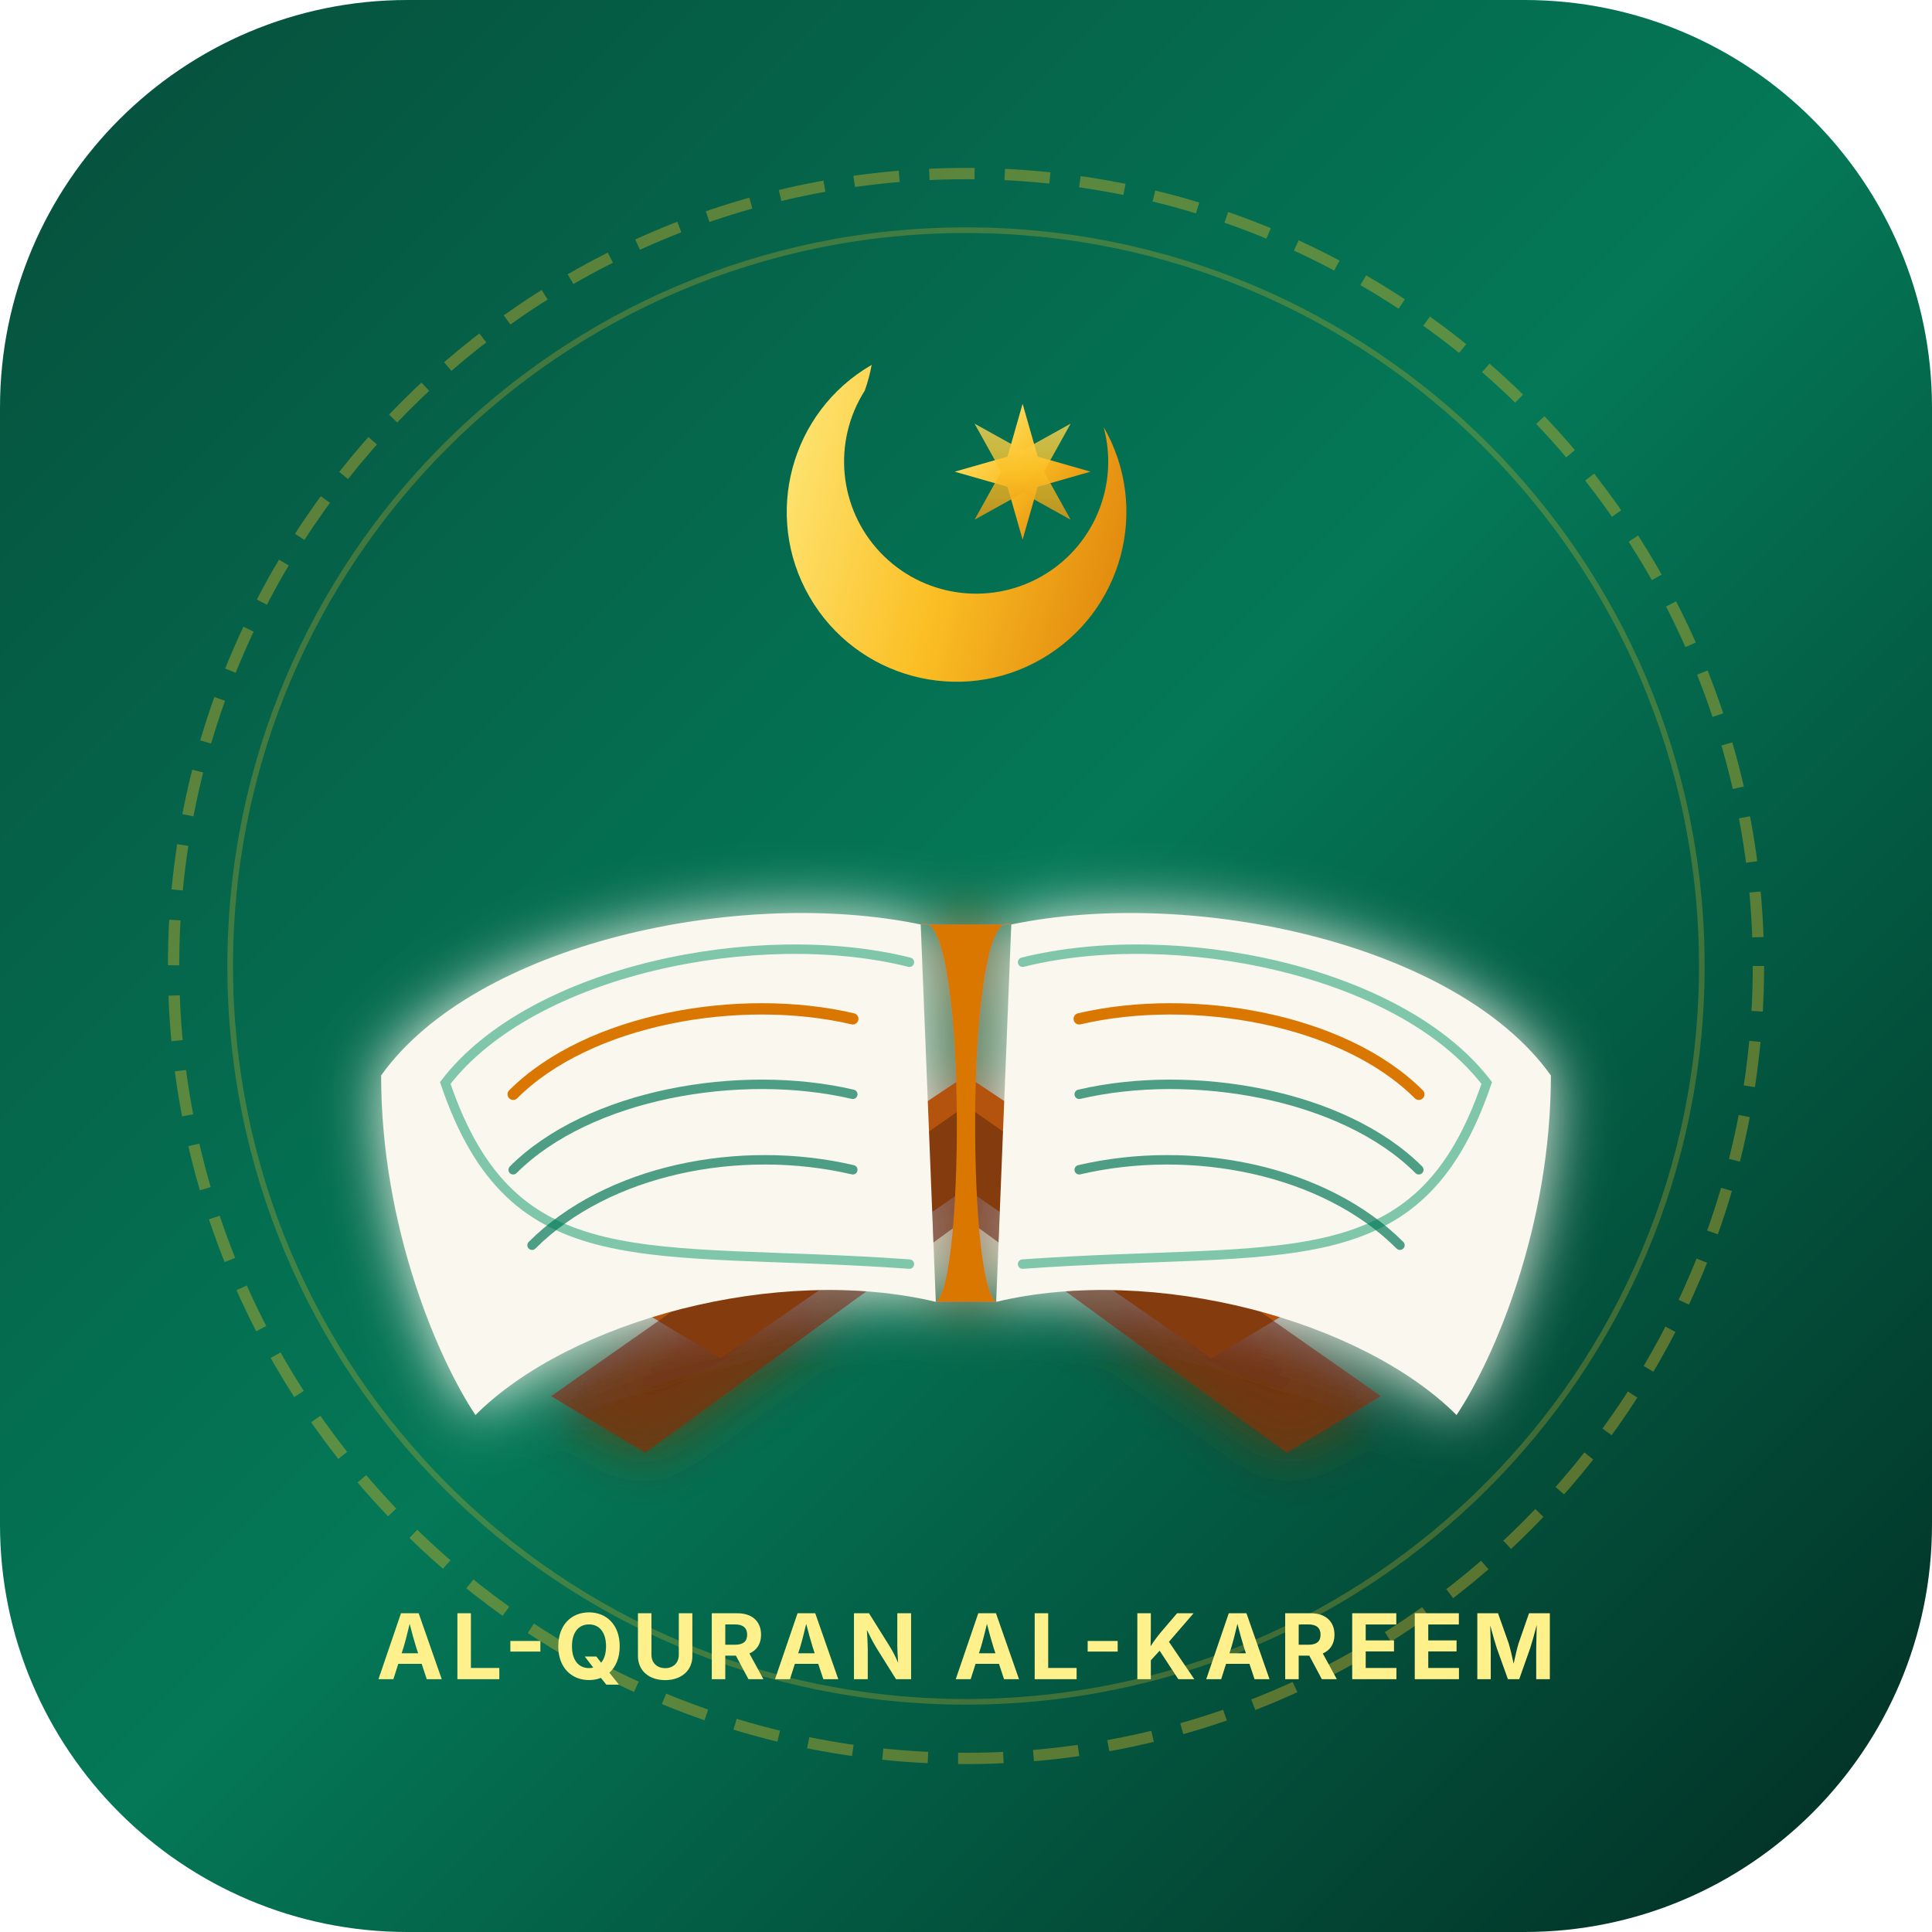
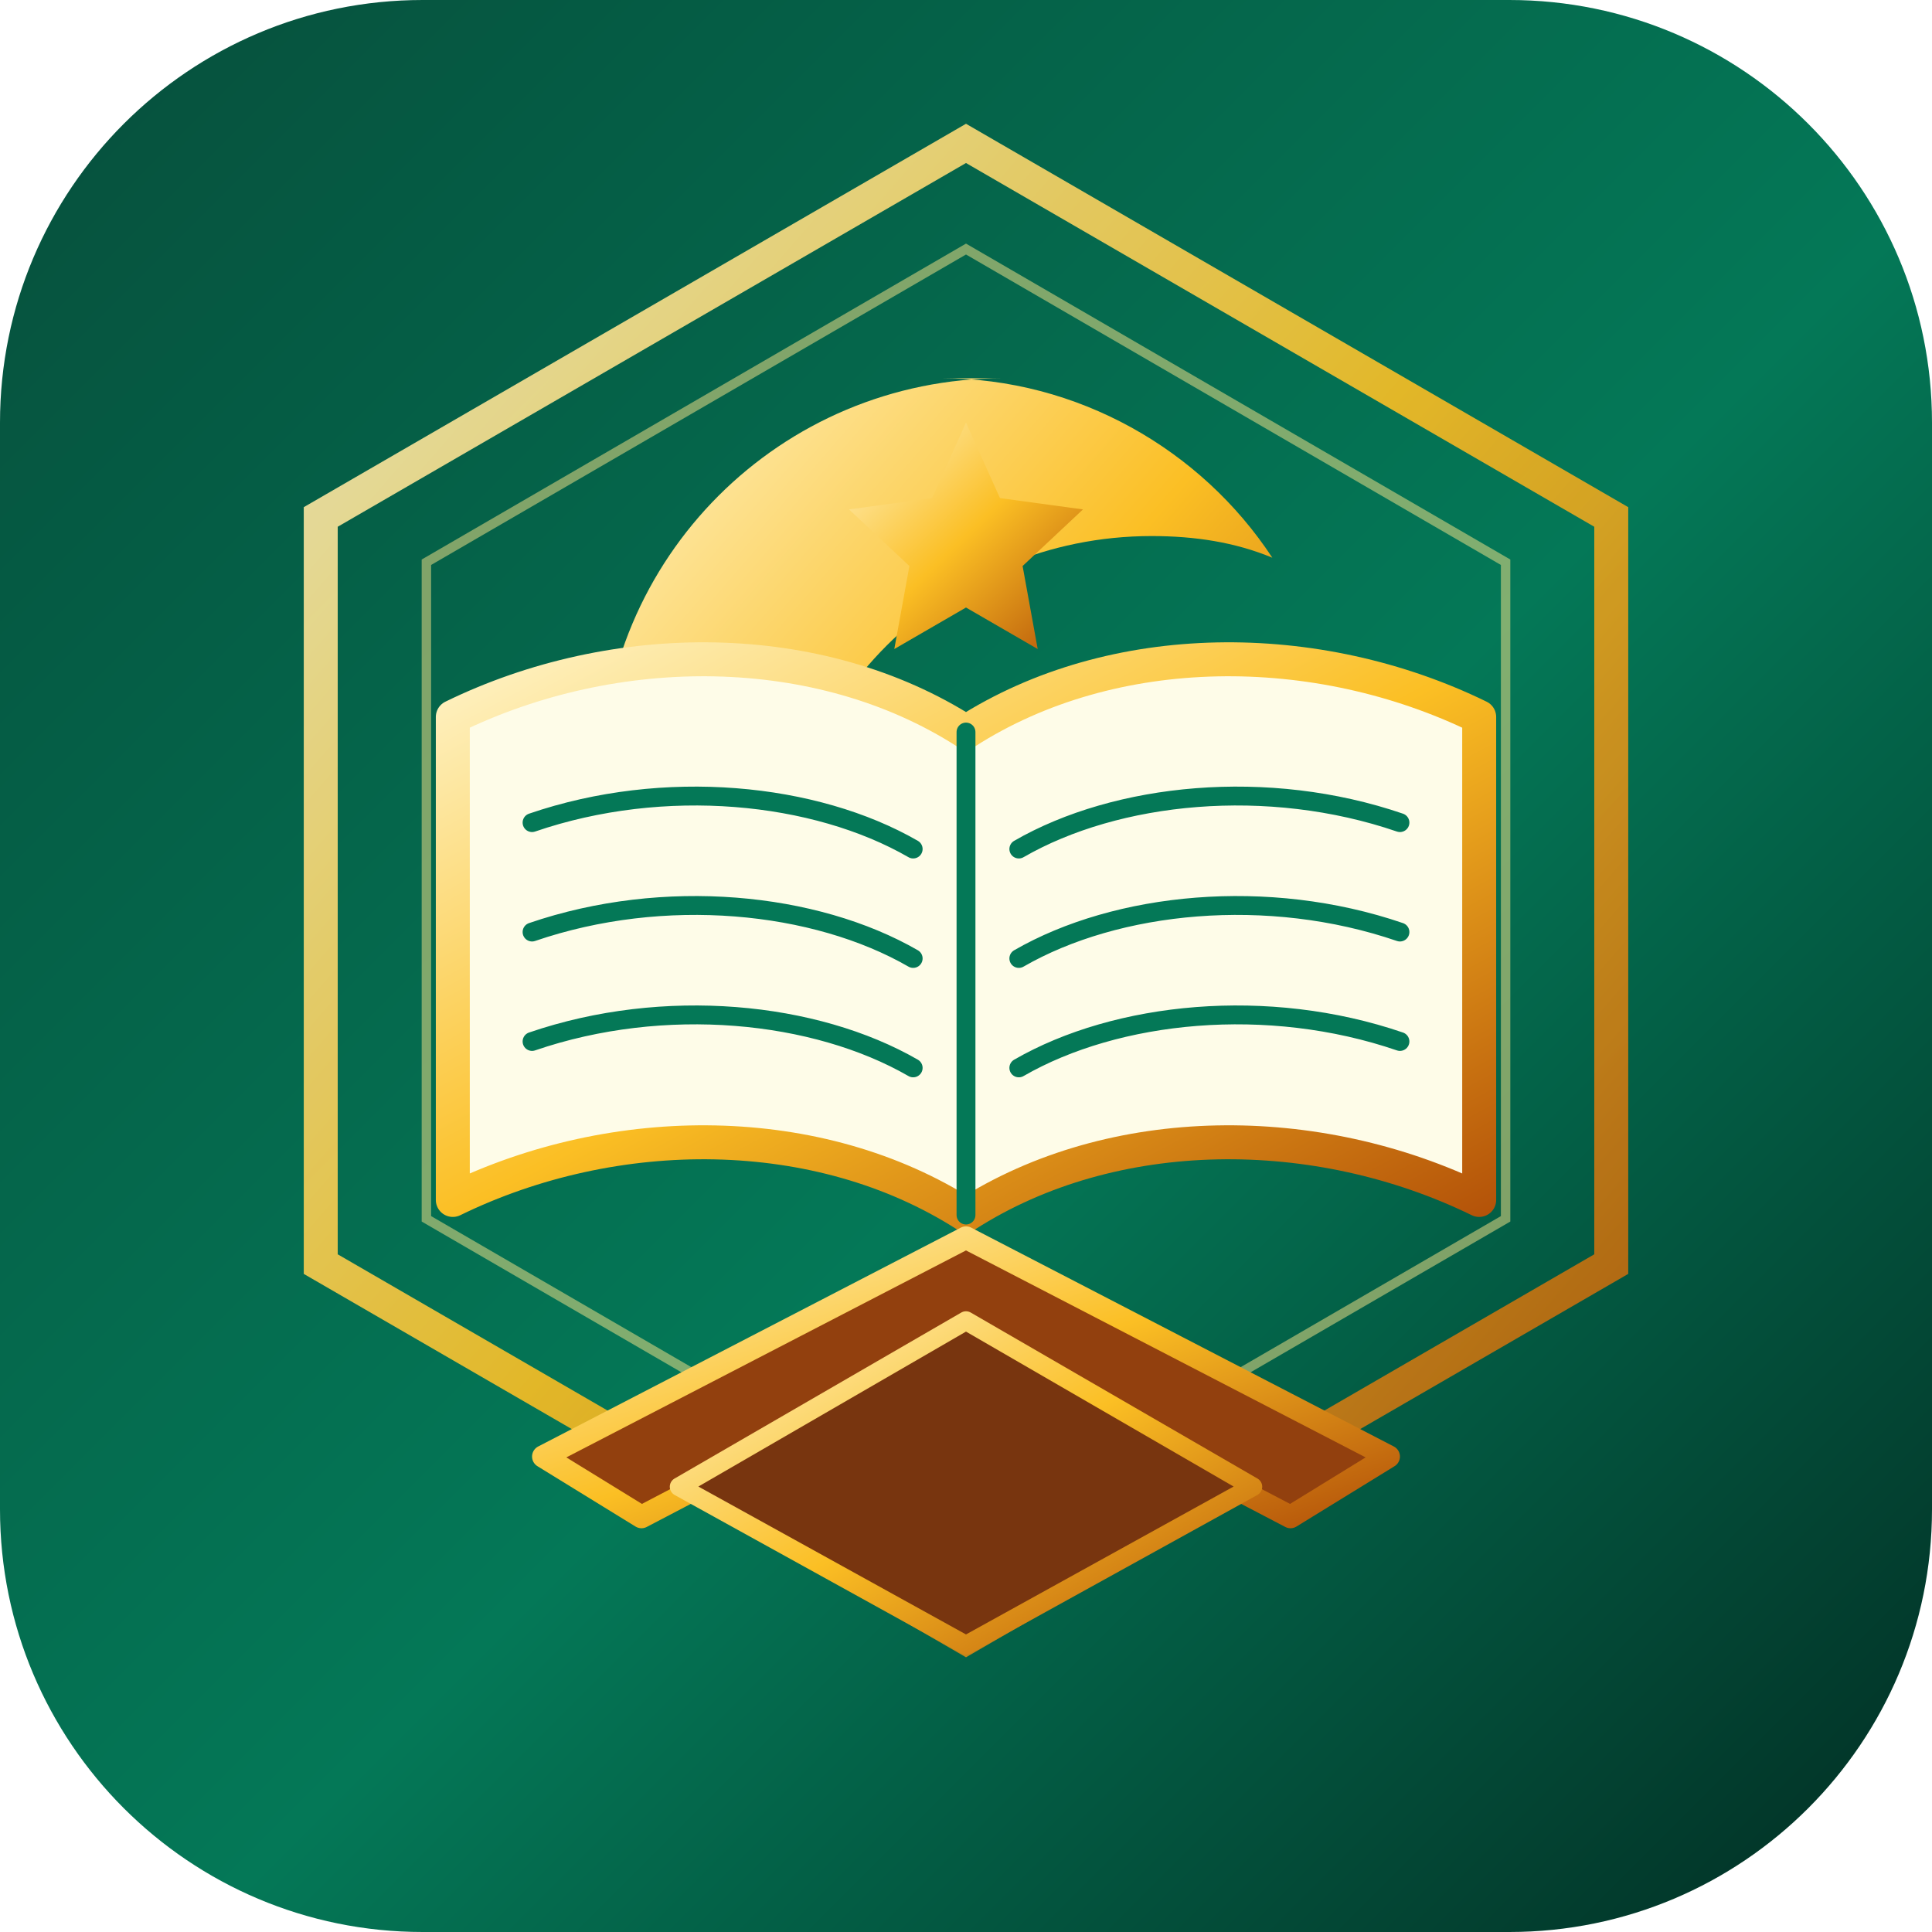
<svg xmlns="http://www.w3.org/2000/svg" viewBox="0 0 512 512" width="512" height="512">
  <defs>
-     <linearGradient id="bg" x1="0%" y1="0%" x2="100%" y2="100%">
-       <stop offset="0%" stop-color="#064e3b" />
-       <stop offset="50%" stop-color="#047857" />
-       <stop offset="100%" stop-color="#022c22" />
+     <linearGradient id="bg" x1="0" y1="0" x2="1" y2="1">
+       <stop offset="0" stop-color="#064e3b" />
+       <stop offset=".55" stop-color="#047857" />
+       <stop offset="1" stop-color="#022c22" />
    </linearGradient>
-     <linearGradient id="gold" x1="0%" y1="0%" x2="100%" y2="100%">
-       <stop offset="0%" stop-color="#fef08a" />
-       <stop offset="50%" stop-color="#fbbf24" />
-       <stop offset="100%" stop-color="#d97706" />
+     <linearGradient id="gold" x1="0" y1="0" x2="1" y2="1">
+       <stop offset="0" stop-color="#fef3c7" />
+       <stop offset=".5" stop-color="#fbbf24" />
+       <stop offset="1" stop-color="#b45309" />
    </linearGradient>
-     <filter id="glow" x="-20%" y="-20%" width="140%" height="140%">
-       <feGaussianBlur stdDeviation="8" result="blur" />
-       <feComposite in="SourceGraphic" in2="blur" operator="over" />
-     </filter>
  </defs>
-   <rect width="512" height="512" rx="108" fill="url(#bg)" />
-   <circle cx="256" cy="256" r="210" fill="none" stroke="#fbbf24" stroke-width="3" stroke-opacity="0.35" stroke-dasharray="12 8" />
-   <circle cx="256" cy="256" r="195" fill="none" stroke="#fbbf24" stroke-width="1.5" stroke-opacity="0.25" />
-   <g transform="translate(256, 275)" filter="url(#glow)">
-     <path d="M -90,70 L 0,10 L 90,70 L 65,85 L 0,40 L -65,85 Z" fill="#b45309" />
-     <path d="M -110,95 L 0,18 L 110,95 L 85,110 L 0,48 L -85,110 Z" fill="#78350f" opacity="0.8" />
-     <path d="M -12,-30 C -60,-40 -130,-25 -155,10 C -155,50 -140,85 -130,100 C -105,75 -50,60 -8,70 Z" fill="#faf7ee" />
-     <path d="M -15,-20 C -55,-30 -115,-18 -138,12 C -120,65 -85,55 -15,60" fill="none" stroke="#059669" stroke-width="2.5" stroke-linecap="round" stroke-opacity="0.5" />
-     <path d="M -30,-5 C -60,-12 -100,-5 -120,15" fill="none" stroke="#d97706" stroke-width="3" stroke-linecap="round" />
-     <path d="M -30,15 C -60,8 -100,15 -120,35" fill="none" stroke="#047857" stroke-width="2.5" stroke-linecap="round" stroke-opacity="0.7" />
-     <path d="M -30,35 C -60,28 -95,35 -115,55" fill="none" stroke="#047857" stroke-width="2.5" stroke-linecap="round" stroke-opacity="0.7" />
-     <path d="M 12,-30 C 60,-40 130,-25 155,10 C 155,50 140,85 130,100 C 105,75 50,60 8,70 Z" fill="#faf7ee" />
-     <path d="M 15,-20 C 55,-30 115,-18 138,12 C 120,65 85,55 15,60" fill="none" stroke="#059669" stroke-width="2.5" stroke-linecap="round" stroke-opacity="0.5" />
-     <path d="M 30,-5 C 60,-12 100,-5 120,15" fill="none" stroke="#d97706" stroke-width="3" stroke-linecap="round" />
-     <path d="M 30,15 C 60,8 100,15 120,35" fill="none" stroke="#047857" stroke-width="2.5" stroke-linecap="round" stroke-opacity="0.7" />
-     <path d="M 30,35 C 60,28 95,35 115,55" fill="none" stroke="#047857" stroke-width="2.5" stroke-linecap="round" stroke-opacity="0.7" />
-     <path d="M -12,-30 C 0,-36 0,65 -8,70 L 8,70 C 0,65 0,-36 12,-30 Z" fill="#d97706" />
-   </g>
-   <g transform="translate(256, 140)" fill="url(#gold)">
-     <path d="M 0,-50 A 45,45 0 1 0 45,-5 A 35,35 0 1 1 -5,-45 A 45,45 0 0 0 0,-50 Z" transform="rotate(-30)" />
-     <g transform="translate(15, -15)">
-       <polygon points="0,-18 4,-4 18,0 4,4 0,18 -4,4 -18,0 -4,-4" />
-       <polygon points="0,-18 4,-4 18,0 4,4 0,18 -4,4 -18,0 -4,-4" transform="rotate(45)" opacity="0.8" />
-     </g>
-   </g>
-   <text x="256" y="445" font-family="system-ui, -apple-system, sans-serif" font-weight="bold" font-size="24" fill="#fef08a" text-anchor="middle" letter-spacing="2">
-     AL-QURAN AL-KAREEM
-   </text>
+   <rect width="512" height="512" rx="112" fill="url(#bg)" />
+   <path d="M256 38 427 137v198L256 434 85 335V137Z" fill="none" stroke="url(#gold)" stroke-width="9" opacity=".9" />
+   <path d="M256 66 399 149v174L256 406 113 323V149Z" fill="none" stroke="#fde68a" stroke-width="2.5" opacity=".5" />
+   <path d="M256 82c-72 0-130 58-130 130 0 56 36 104 86 122-18-22-29-50-29-80 0-67 54-121 121-121 14 0 27 2 39 7-23-35-63-58-107-58Z" fill="url(#gold)" transform="translate(10 -8) scale(.82) translate(56 50)" />
+   <path d="M256 194c-39-25-93-25-136-4v128c43-21 97-21 136 4 39-25 93-25 136-4V190c-43-21-97-21-136 4Z" fill="#fefce8" stroke="url(#gold)" stroke-width="9" stroke-linejoin="round" />
+   <path d="M256 194v128M141 218c35-12 75-8 101 7M141 247c35-12 75-8 101 7M141 276c35-12 75-8 101 7M371 218c-35-12-75-8-101 7M371 247c-35-12-75-8-101 7M371 276c-35-12-75-8-101 7" fill="none" stroke="#047857" stroke-width="5" stroke-linecap="round" />
+   <path d="m256 328-112 58 26 16 86-45 86 45 26-16Z" fill="#92400e" stroke="url(#gold)" stroke-width="6" stroke-linejoin="round" />
+   <path d="m256 350-76 44 76 42 76-42Z" fill="#78350f" stroke="url(#gold)" stroke-width="5" stroke-linejoin="round" />
+   <path d="m256 112 9 20 22 3-16 15 4 22-19-11-19 11 4-22-16-15 22-3Z" fill="url(#gold)" />
</svg>
